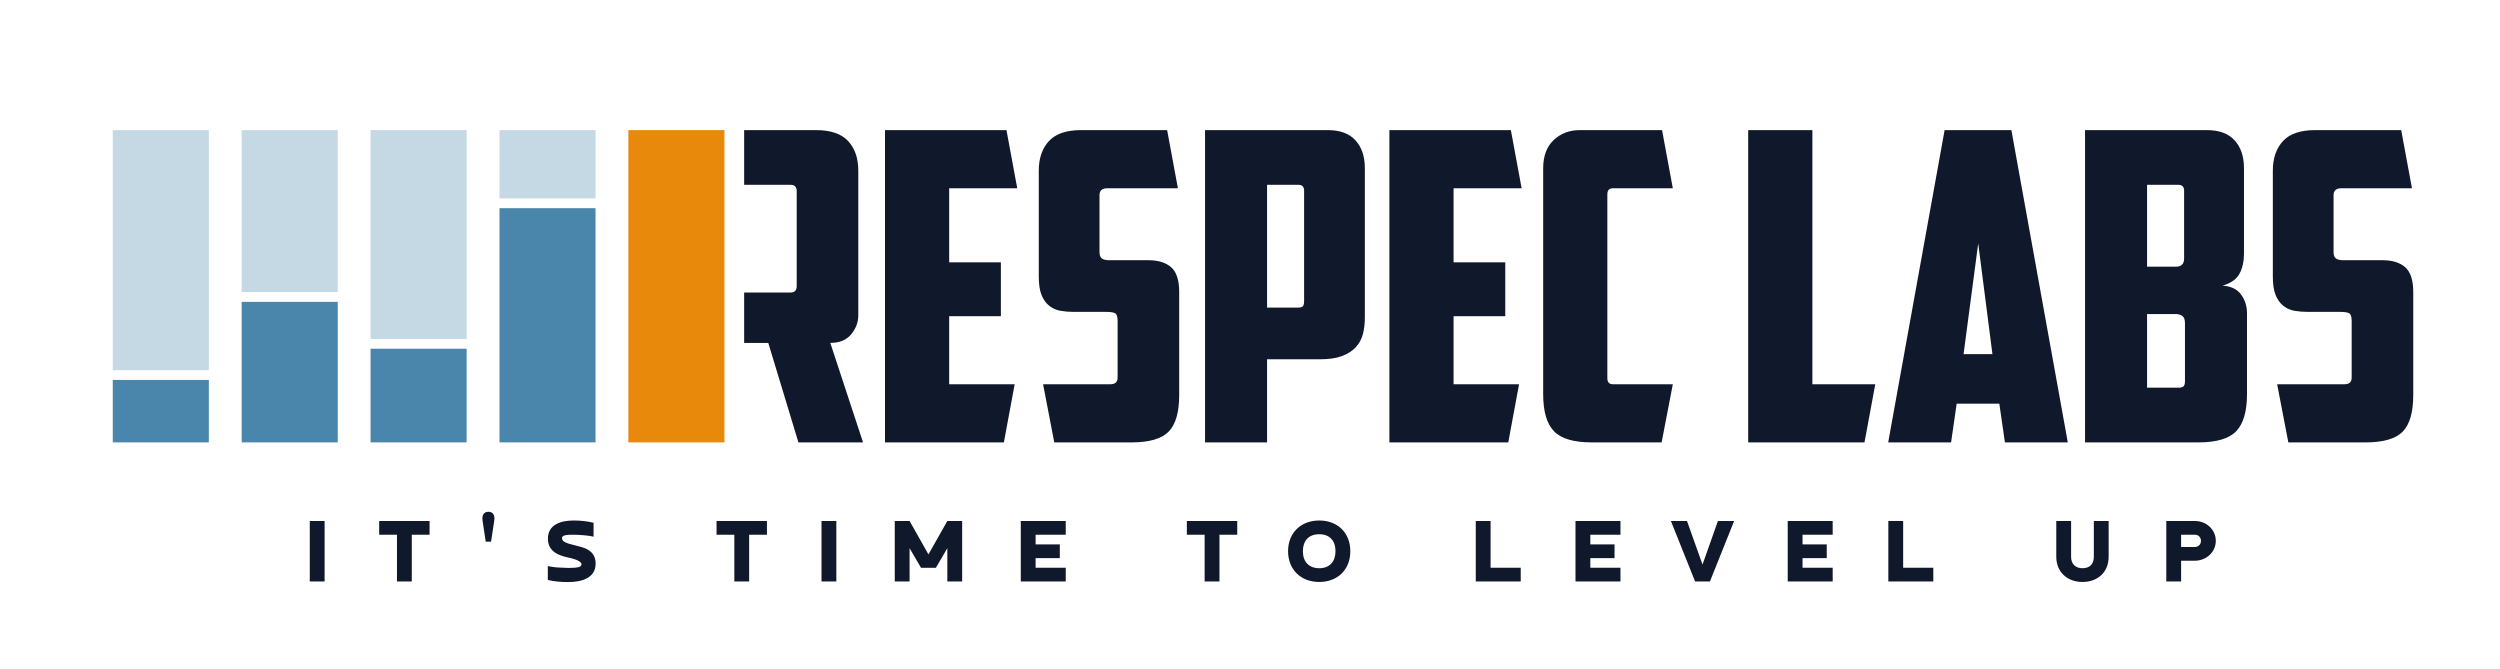
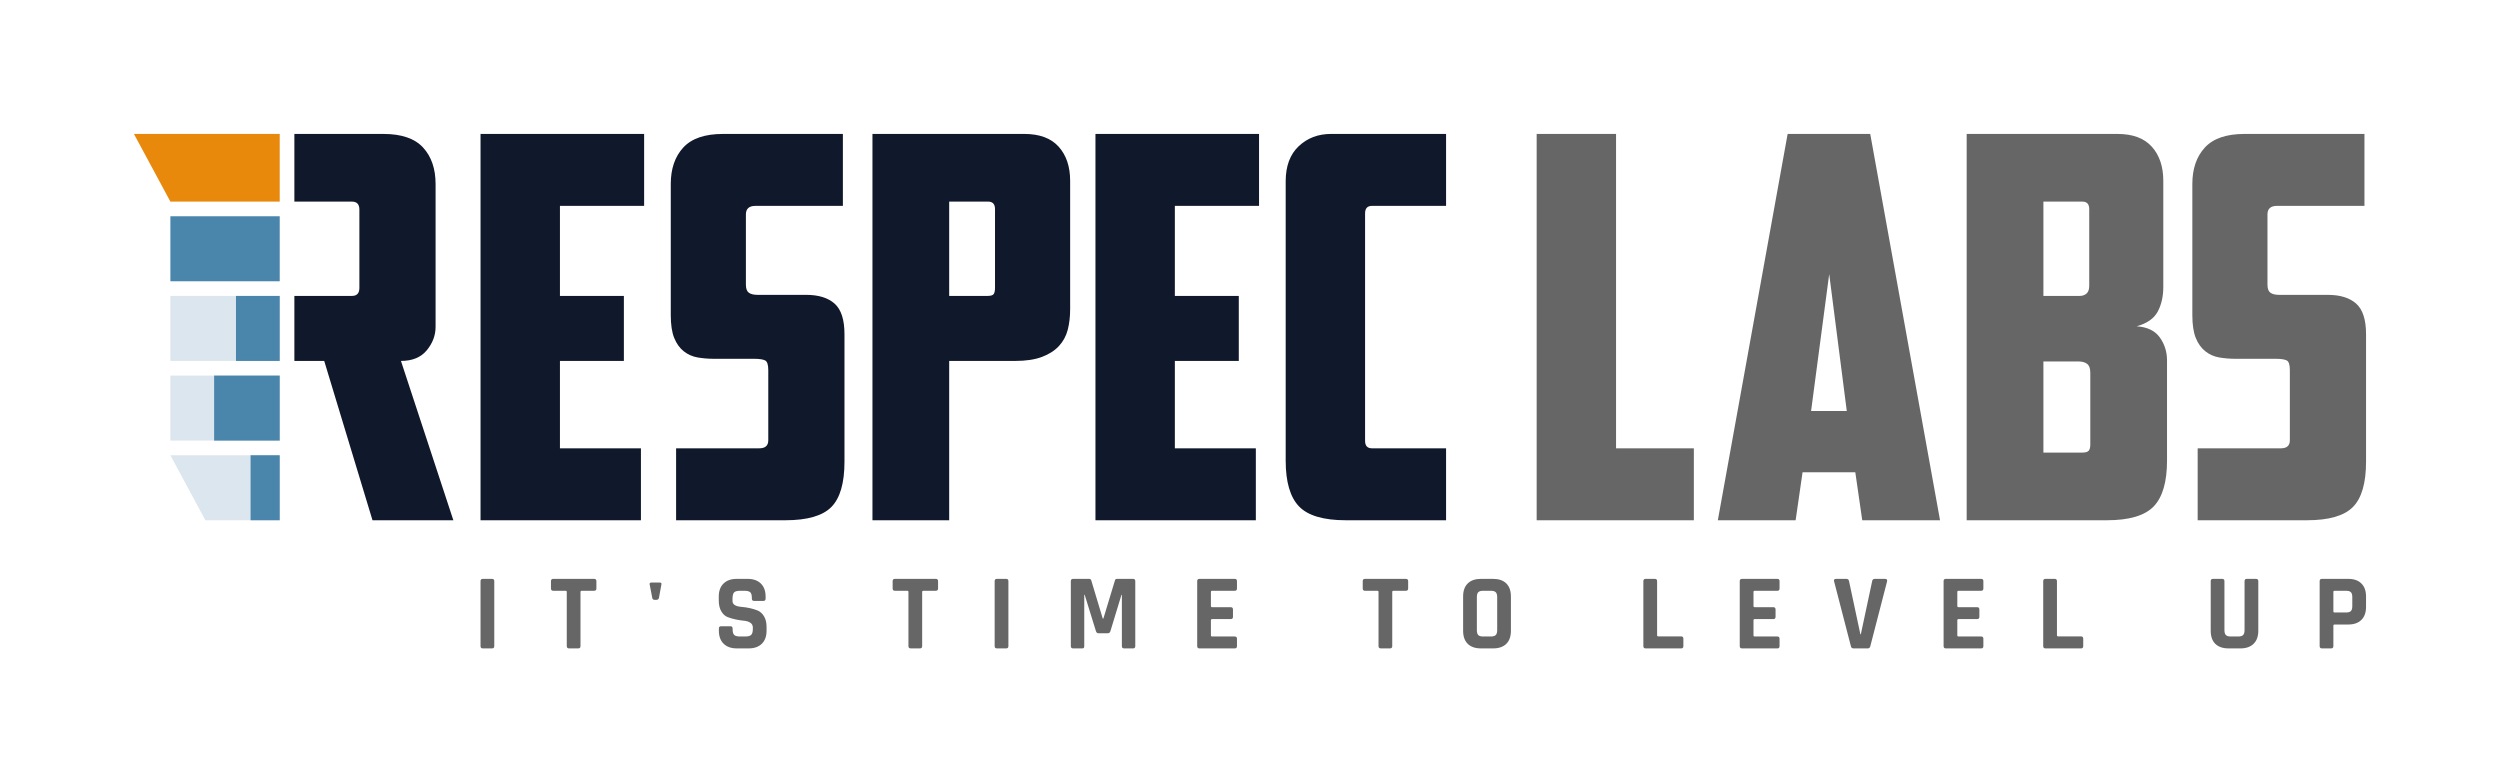
- <svg xmlns="http://www.w3.org/2000/svg" version="1.1" width="3079.31" height="823.788" viewBox="0 0 3079.31 823.788">
-   <g transform="scale(10.68467) translate(10, 10)">
-     <defs id="SvgjsDefs1464" />
-     <g id="SvgjsG1465" featureKey="mlRtrp-0" transform="matrix(0.5696202,0,0,0.5696202,25.0734,45.63924)" fill="#10182B">
-       <path d="M1.12 7.76 l3 0 l0 12.24 l-3 0 l0 -12.24 z M15.164 7.76 l10.2 0 l0 2.78 l-3.6 0 l0 9.46 l-3 0 l0 -9.46 l-3.6 0 l0 -2.78 z M38.388 8.12 l-0.58 3.82 l-1.08 0 l-0.58 -3.82 c-0.02 -0.18 -0.04 -0.32 -0.06 -0.46 s-0.04 -0.26 -0.04 -0.4 c0 -0.8 0.38 -1.36 1.22 -1.36 c0.82 0 1.22 0.52 1.22 1.32 c0 0.22 -0.04 0.52 -0.1 0.9 z M49.292 19.7 l0 -2.82 c0.24 0.06 0.54 0.12 0.88 0.16 c0.34 0.06 0.7 0.1 1.08 0.12 s0.76 0.04 1.16 0.06 s0.78 0.04 1.12 0.04 c0.94 0 1.6 -0.06 2 -0.16 c0.38 -0.1 0.58 -0.28 0.58 -0.56 c0 -0.24 -0.18 -0.42 -0.36 -0.56 c-0.66 -0.44 -1.44 -0.62 -2.22 -0.8 c-2.2 -0.44 -4.22 -1.32 -4.22 -3.84 c0 -2.98 2.82 -3.68 5.24 -3.68 c1.34 0 2.7 0.14 4 0.46 l0 2.82 c-0.2 -0.06 -0.46 -0.1 -0.78 -0.16 c-0.34 -0.04 -0.68 -0.08 -1.06 -0.12 c-0.78 -0.08 -1.52 -0.12 -2.3 -0.12 c-0.44 0 -1.36 0 -1.78 0.16 c-0.28 0.1 -0.46 0.22 -0.46 0.54 c0 0.16 0.04 0.3 0.12 0.42 c0.08 0.14 0.22 0.24 0.4 0.34 c0.54 0.3 1.24 0.48 1.84 0.62 c0.5 0.12 1 0.26 1.52 0.4 c1.76 0.48 2.92 1.46 2.92 3.34 c0 3.1 -3.08 3.76 -5.56 3.76 c-1.36 0 -2.78 -0.1 -4.12 -0.42 z M83.44 7.76 l10.2 0 l0 2.78 l-3.6 0 l0 9.46 l-3 0 l0 -9.46 l-3.6 0 l0 -2.78 z M104.684 7.76 l3 0 l0 12.24 l-3 0 l0 -12.24 z M122.508 13.26 l0 6.74 l-3 0 l0 -12.24 l3 0 l3.82 6.76 l3.82 -6.76 l3 0 l0 12.24 l-3 0 l0 -6.74 l-2.32 3.98 l-3 0 z M145.012 7.76 l9.1 0 l0 2.78 l-6.1 0 l0 1.96 l4.9 0 l0 2.78 l-4.9 0 l0 1.94 l6.1 0 l0 2.78 l-9.1 0 l0 -12.24 z M178.62 7.76 l10.2 0 l0 2.78 l-3.6 0 l0 9.46 l-3 0 l0 -9.46 l-3.6 0 l0 -2.78 z M205.404 17.32 c2.18 0 3.3 -1.4 3.3 -3.44 c0 -2.16 -1.2 -3.44 -3.3 -3.44 c-2.2 0 -3.3 1.4 -3.3 3.44 c0 2.12 1.22 3.44 3.3 3.44 z M205.404 20.1 c-3.76 0 -6.3 -2.56 -6.3 -6.22 c0 -3.78 2.66 -6.22 6.3 -6.22 c3.78 0 6.3 2.54 6.3 6.22 c0 3.8 -2.64 6.22 -6.3 6.22 z M246.192 17.22 l0 2.78 l-9.1 0 l0 -12.24 l3 0 l0 9.46 l6.1 0 z M257.276 7.76 l9.1 0 l0 2.78 l-6.1 0 l0 1.96 l4.9 0 l0 2.78 l-4.9 0 l0 1.94 l6.1 0 l0 2.78 l-9.1 0 l0 -12.24 z M286.1 7.76 l3.28 0 l-4.9 12.24 l-3 0 l-4.9 -12.24 l3.26 0 l3.14 8.82 z M300.224 7.76 l9.1 0 l0 2.78 l-6.1 0 l0 1.96 l4.9 0 l0 2.78 l-4.9 0 l0 1.94 l6.1 0 l0 2.78 l-9.1 0 l0 -12.24 z M329.688 17.22 l0 2.78 l-9.1 0 l0 -12.24 l3 0 l0 9.46 l6.1 0 z M362.176 7.76 l3 0 l0 7.24 c0 3.18 -2.28 5.1 -5.3 5.1 c-3.1 0 -5.3 -2.04 -5.3 -5.1 l0 -7.24 l3 0 l0 7.24 c0 1.44 0.86 2.32 2.3 2.32 c1.48 0 2.3 -0.86 2.3 -2.32 l0 -7.24 z M376.84 20 l0 -12.24 l5.8 0 c2.28 0 4.22 1.72 4.22 4.02 c0 2.32 -2 4.02 -4.22 4.02 l-2.8 0 l0 4.2 l-3 0 z M382.64 10.54 l-2.8 0 l0 2.48 l2.8 0 c0.7 0 1.22 -0.54 1.22 -1.24 s-0.52 -1.24 -1.22 -1.24 z" />
-     </g>
-     <g id="SvgjsG1466" featureKey="nameLeftFeature-0" transform="matrix(1,0,0,1,5,23)" fill="#10182B">
-       <path d="" />
-     </g>
-     <g id="SvgjsG1467" featureKey="inlineSymbolFeature-0" transform="matrix(0.7051357,0,0,0.7051357,3,-12.25749)" fill="#4a86ab">
-       <rect x="0" y="24.474" width="15.705" height="39.241" fill-opacity="0.32" />
-       <rect x="0" y="65.315" width="15.705" height="10.210" />
-       <rect x="21.075" y="24.474" width="15.705" height="26.478" fill-opacity="0.32" />
-       <rect x="21.075" y="52.552" width="15.705" height="22.973" />
-       <rect x="42.147" y="24.474" width="15.705" height="34.136" fill-opacity="0.32" />
-       <rect x="42.147" y="60.210" width="15.705" height="15.315" />
-       <rect x="63.223" y="24.474" width="15.705" height="11.163" fill-opacity="0.32" />
-       <rect x="63.223" y="37.237" width="15.705" height="38.288" />
-       <rect x="84.295" y="24.474" width="15.705" height="51.051" fill="#E8890C" />
-     </g>
-     <g id="SvgjsG1468" featureKey="nameRightFeature-0" transform="matrix(2.482755,0,0,2.482755,68.9331,-8.655099)" fill="#10182B">
-       <path d="M8.06 14.1 c0 0.32 -0.11 0.613 -0.33 0.88 s-0.543 0.4 -0.97 0.4 l1.52 4.62 l-3 0 l-1.4 -4.62 L2.76 15.38 L2.76 13.04 L4.92 13.04 c0.187 0 0.28 -0.1 0.28 -0.3 l0 -4.4 c0 -0.2 -0.093 -0.3 -0.28 -0.3 L2.76 8.04 L2.76 5.5 L6.1 5.5 c0.68 0 1.177 0.17 1.49 0.51 s0.47 0.797 0.47 1.37 l0 6.72 z M9.3 5.5 l5.64 0 l0.5 2.7 l-3.16 0 l0 3.44 l2.4 0 l0 2.5 l-2.4 0 l0 3.16 l3.04 0 l-0.5 2.7 l-5.52 0 l0 -14.5 z M17.16 20 l-0.52 -2.7 l3.12 0 c0.227 0 0.34 -0.1 0.34 -0.3 l0 -2.64 c0 -0.2 -0.04 -0.32 -0.12 -0.36 s-0.22 -0.06 -0.42 -0.06 l-1.5 0 c-0.213 0 -0.417 -0.017 -0.61 -0.05 s-0.367 -0.11 -0.52 -0.23 s-0.273 -0.287 -0.36 -0.5 s-0.13 -0.5 -0.13 -0.86 l0 -4.92 c0 -0.573 0.157 -1.03 0.47 -1.37 s0.81 -0.51 1.49 -0.51 l4 0 l0.5 2.7 l-3.28 0 c-0.24 0 -0.36 0.107 -0.36 0.32 l0 2.64 c0 0.147 0.037 0.247 0.11 0.3 s0.183 0.08 0.33 0.08 l1.82 0 c0.467 0 0.823 0.11 1.07 0.33 s0.37 0.603 0.37 1.15 l0 4.78 c0 0.8 -0.163 1.367 -0.49 1.7 s-0.903 0.5 -1.73 0.5 l-3.58 0 z M27.04 8.04 l0 5.7 l1.44 0 c0.12 0 0.197 -0.023 0.23 -0.07 s0.05 -0.123 0.05 -0.23 l0 -5.12 c0 -0.187 -0.087 -0.28 -0.26 -0.28 l-1.46 0 z M29.86 5.5 c0.573 0 1.003 0.16 1.29 0.48 s0.43 0.747 0.43 1.28 l0 6.94 c0 0.28 -0.03 0.537 -0.09 0.77 s-0.17 0.437 -0.33 0.61 s-0.373 0.31 -0.64 0.41 s-0.6 0.15 -1 0.15 l-2.48 0 l0 3.86 l-2.88 0 l0 -14.5 l5.7 0 z M32.72 5.5 l5.64 0 l0.5 2.7 l-3.16 0 l0 3.44 l2.4 0 l0 2.5 l-2.4 0 l0 3.16 l3.04 0 l-0.5 2.7 l-5.52 0 l0 -14.5 z M42.12 20 c-0.84 0 -1.427 -0.173 -1.76 -0.52 s-0.5 -0.92 -0.5 -1.72 l0 -10.48 c0 -0.573 0.163 -1.013 0.49 -1.32 s0.73 -0.46 1.21 -0.46 l3.82 0 l0.5 2.7 l-2.78 0 c-0.173 0 -0.26 0.093 -0.26 0.28 l0 8.54 c0 0.187 0.087 0.28 0.26 0.28 l2.78 0 l-0.52 2.7 l-3.24 0 z M49.38 5.5 l2.98 0 l0 11.8 l2.92 0 l-0.5 2.7 l-5.4 0 l0 -14.5 z M59.06 18.2 l-0.26 1.8 l-2.92 0 l2.62 -14.5 l3.1 0 l2.62 14.5 l-2.92 0 l-0.26 -1.8 l-1.98 0 z M59.38 15.9 l1.34 0 l-0.66 -5.14 z M67.9 8.04 l0 3.8 l1.36 0 c0.107 0 0.193 -0.03 0.26 -0.09 s0.1 -0.157 0.1 -0.29 l0 -3.14 c0 -0.187 -0.087 -0.28 -0.26 -0.28 l-1.46 0 z M69.66 14.46 c0 -0.16 -0.04 -0.27 -0.12 -0.33 s-0.187 -0.09 -0.32 -0.09 l-1.32 0 l0 3.42 l1.46 0 c0.12 0 0.2 -0.023 0.24 -0.07 s0.06 -0.123 0.06 -0.23 l0 -2.7 z M72.4 11.24 c0 0.36 -0.07 0.67 -0.21 0.93 s-0.403 0.443 -0.79 0.55 c0.4 0.027 0.69 0.167 0.87 0.42 s0.27 0.54 0.27 0.86 l0 3.76 c0 0.8 -0.167 1.373 -0.5 1.72 s-0.92 0.52 -1.76 0.52 l-5.26 0 l0 -14.5 l5.66 0 c0.573 0 1.003 0.16 1.29 0.48 s0.43 0.747 0.43 1.28 l0 3.98 z M74.46 20 l-0.52 -2.7 l3.12 0 c0.227 0 0.34 -0.1 0.34 -0.3 l0 -2.64 c0 -0.2 -0.04 -0.32 -0.12 -0.36 s-0.22 -0.06 -0.42 -0.06 l-1.5 0 c-0.213 0 -0.417 -0.017 -0.61 -0.05 s-0.367 -0.11 -0.52 -0.23 s-0.273 -0.287 -0.36 -0.5 s-0.13 -0.5 -0.13 -0.86 l0 -4.92 c0 -0.573 0.157 -1.03 0.47 -1.37 s0.81 -0.51 1.49 -0.51 l4 0 l0.5 2.7 l-3.28 0 c-0.24 0 -0.36 0.107 -0.36 0.32 l0 2.64 c0 0.147 0.037 0.247 0.11 0.3 s0.183 0.08 0.33 0.08 l1.82 0 c0.467 0 0.823 0.11 1.07 0.33 s0.37 0.603 0.37 1.15 l0 4.78 c0 0.8 -0.163 1.367 -0.49 1.7 s-0.903 0.5 -1.73 0.5 l-3.58 0 z" />
-     </g>
+ <svg xmlns="http://www.w3.org/2000/svg" viewBox="-5.027 0.473 93.834 29.363">
+   <rect x="1.368" y="8.590" width="4.104" height="2.440" fill="#4A86AB" />
+   <rect x="1.368" y="11.580" width="4.104" height="2.440" fill="#DCE6EE" />
+   <rect x="3.830" y="11.580" width="1.642" height="2.440" fill="#4A86AB" />
+   <rect x="1.368" y="14.570" width="4.104" height="2.440" fill="#DCE6EE" />
+   <rect x="3.010" y="14.570" width="2.462" height="2.440" fill="#4A86AB" />
+   <polygon points="1.368,17.560 5.472,17.560 5.472,20.000 2.682,20.000" fill="#DCE6EE" />
+   <rect x="4.378" y="17.560" width="1.094" height="2.440" fill="#4A86AB" />
+   <polygon points="0.000,5.5 5.472,5.5 5.472,8.04 1.368,8.04" fill="#E8890C" />
+   <path d="M11.322 12.74 c0 0.32 -0.11 0.613 -0.33 0.88 s-0.543 0.4 -0.97 0.4 l1.967 5.98 L8.954 20 L7.142 14.02 L6.022 14.02 L6.022 11.58 L8.182 11.58 c0.187 0 0.28 -0.1 0.28 -0.3 l0 -2.94 c0 -0.2 -0.093 -0.3 -0.28 -0.3 L6.022 8.04 L6.022 5.5 L9.362 5.5 c0.68 0 1.177 0.17 1.49 0.51 s0.47 0.797 0.47 1.37 l0 5.36 z" fill="#10182B" />
+   <g transform="translate(3.7094,0)">
+     <path d="M 9.3,5.5 L 15.44,5.5 L 15.44,8.2 L 12.28,8.2 L 12.28,11.58 L 14.68,11.58 L 14.68,14.02 L 12.28,14.02 L 12.28,17.3 L 15.32,17.3 L 15.32,20 L 9.3,20 L 9.3,5.5 L 9.3,5.5  M 16.64,20.0 L 16.64,17.3 L 19.76,17.3 C 19.987,17.3 20.1,17.2 20.1,17.0 L 20.1,14.36 C 20.1,14.16 20.06,14.04 19.98,14.0 C 19.9,13.96 19.76,13.94 19.56,13.94 L 18.06,13.94 C 17.847,13.94 17.643,13.923 17.45,13.89 C 17.257,13.857 17.083,13.78 16.93,13.66 C 16.777,13.54 16.657,13.373 16.57,13.16 C 16.483,12.947 16.44,12.66 16.44,12.3 L 16.44,7.38 C 16.44,6.807 16.597,6.35 16.91,6.01 C 17.223,5.67 17.72,5.5 18.4,5.5 L 22.9,5.5 L 22.9,8.2 L 19.62,8.2 C 19.38,8.2 19.26,8.307 19.26,8.52 L 19.26,11.16 C 19.26,11.307 19.297,11.407 19.37,11.46 C 19.443,11.513 19.553,11.54 19.7,11.54 L 21.52,11.54 C 21.987,11.54 22.343,11.65 22.59,11.87 C 22.837,12.09 22.96,12.473 22.96,13.02 L 22.96,17.8 C 22.96,18.6 22.797,19.167 22.47,19.5 C 22.143,19.833 21.567,20.0 20.74,20.0 L 16.64,20.0 L 16.64,20.0  M 26.89,8.04 L 26.89,11.58 L 28.33,11.58 C 28.45,11.58 28.527,11.557 28.56,11.51 C 28.593,11.463 28.61,11.387 28.61,11.28 L 28.61,8.32 C 28.61,8.133 28.523,8.04 28.35,8.04 L 26.89,8.04 L 26.89,8.04  M 29.71,5.5 C 30.283,5.5 30.713,5.66 31,5.98 C 31.287,6.3 31.43,6.727 31.43,7.26 L 31.43,12.08 C 31.43,12.36 31.4,12.617 31.34,12.85 C 31.28,13.083 31.17,13.287 31.01,13.46 C 30.85,13.633 30.637,13.77 30.37,13.87 C 30.103,13.97 29.77,14.02 29.37,14.02 L 26.89,14.02 L 26.89,20 L 24.01,20 L 24.01,5.5 L 29.71,5.5 L 29.71,5.5  M 32.38,5.5 L 38.52,5.5 L 38.52,8.2 L 35.36,8.2 L 35.36,11.58 L 37.76,11.58 L 37.76,14.02 L 35.36,14.02 L 35.36,17.3 L 38.4,17.3 L 38.4,20 L 32.38,20 L 32.38,5.5 L 32.38,5.5  M 41.78,20.0 C 40.94,20.0 40.353,19.827 40.02,19.48 C 39.687,19.133 39.52,18.56 39.52,17.76 L 39.52,7.28 C 39.52,6.707 39.683,6.267 40.01,5.96 C 40.337,5.653 40.74,5.5 41.22,5.5 L 45.54,5.5 L 45.54,8.2 L 42.76,8.2 C 42.587,8.2 42.5,8.293 42.5,8.48 L 42.5,17.02 C 42.5,17.207 42.587,17.3 42.76,17.3 L 45.54,17.3 L 45.54,20.0 L 41.78,20.0 " fill="#10182B" />
+     <path d="M 48.94,5.5 L 51.92,5.5 L 51.92,17.3 L 54.84,17.3 L 54.84,20.0 L 48.94,20.0 L 48.94,5.5  M 58.92,18.2 L 58.66,20.0 L 55.74,20.0 L 58.36,5.5 L 61.46,5.5 L 64.08,20.0 L 61.16,20.0 L 60.9,18.2 L 58.92,18.2  M 59.24,15.9 L 60.58,15.9 L 59.92,10.76 L 59.24,15.9  M 67.96,8.04 L 67.96,11.58 L 69.32,11.58 C 69.427,11.58 69.513,11.55 69.58,11.49 C 69.647,11.43 69.68,11.333 69.68,11.2 L 69.68,8.32 C 69.68,8.133 69.593,8.04 69.42,8.04 L 67.96,8.04 L 67.96,8.04  M 69.72,14.46 C 69.72,14.3 69.68,14.19 69.6,14.13 C 69.52,14.07 69.413,14.04 69.28,14.04 L 67.96,14.04 L 67.96,17.46 L 69.42,17.46 C 69.54,17.46 69.62,17.437 69.66,17.39 C 69.7,17.343 69.72,17.267 69.72,17.16 L 69.72,14.46  M 72.46,11.24 C 72.46,11.6 72.39,11.91 72.25,12.17 C 72.11,12.43 71.847,12.613 71.46,12.72 C 71.86,12.747 72.15,12.887 72.33,13.14 C 72.51,13.393 72.6,13.68 72.6,14 L 72.6,17.76 C 72.6,18.56 72.433,19.133 72.1,19.48 C 71.767,19.827 71.18,20 70.34,20 L 65.08,20 L 65.08,5.5 L 70.74,5.5 C 71.313,5.5 71.743,5.66 72.03,5.98 C 72.317,6.3 72.46,6.727 72.46,7.26 L 72.46,11.24 L 72.46,11.24  M 73.75,20.0 L 73.75,17.3 L 76.87,17.3 C 77.097,17.3 77.21,17.2 77.21,17.0 L 77.21,14.36 C 77.21,14.16 77.17,14.04 77.09,14.0 C 77.01,13.96 76.87,13.94 76.67,13.94 L 75.17,13.94 C 74.957,13.94 74.753,13.923 74.56,13.89 C 74.367,13.857 74.193,13.78 74.04,13.66 C 73.887,13.54 73.767,13.373 73.68,13.16 C 73.593,12.947 73.55,12.66 73.55,12.3 L 73.55,7.38 C 73.55,6.807 73.707,6.35 74.02,6.01 C 74.333,5.67 74.83,5.5 75.51,5.5 L 80.01,5.5 L 80.01,8.2 L 76.73,8.2 C 76.49,8.2 76.37,8.307 76.37,8.52 L 76.37,11.16 C 76.37,11.307 76.407,11.407 76.48,11.46 C 76.553,11.513 76.663,11.54 76.81,11.54 L 78.63,11.54 C 79.097,11.54 79.453,11.65 79.7,11.87 C 79.947,12.09 80.07,12.473 80.07,13.02 L 80.07,17.8 C 80.07,18.6 79.907,19.167 79.58,19.5 C 79.253,19.833 78.677,20.0 77.85,20.0 L 73.75,20.0" fill="#666666" />
  </g>
+   <path d="M13.525 22.285V24.725Q13.525 24.81 13.439 24.81H13.094Q13.009 24.81 13.009 24.725V22.285Q13.009 22.2 13.094 22.2H13.439Q13.525 22.2 13.525 22.285ZM16.676 24.81H16.335Q16.246 24.81 16.246 24.725V22.691Q16.246 22.647 16.201 22.647H15.738Q15.653 22.647 15.653 22.561V22.285Q15.653 22.2 15.738 22.2H17.272Q17.358 22.2 17.358 22.285V22.561Q17.358 22.647 17.272 22.647H16.81Q16.761 22.647 16.761 22.691V24.725Q16.761 24.81 16.676 24.81ZM19.612 22.987H19.543Q19.466 22.987 19.454 22.91L19.356 22.403Q19.344 22.338 19.429 22.338H19.73Q19.815 22.338 19.799 22.403L19.705 22.918Q19.685 22.987 19.612 22.987ZM21.955 24.144V24.063Q21.955 23.978 22.041 23.978H22.386Q22.471 23.978 22.471 24.063V24.096Q22.471 24.25 22.532 24.307Q22.593 24.363 22.755 24.363H22.946Q23.104 24.363 23.167 24.303Q23.23 24.242 23.23 24.075V24.027Q23.23 23.909 23.135 23.846Q23.039 23.783 22.897 23.771Q22.755 23.759 22.591 23.724Q22.426 23.69 22.284 23.635Q22.142 23.58 22.047 23.42Q21.951 23.259 21.951 23.008V22.866Q21.951 22.549 22.13 22.375Q22.309 22.2 22.625 22.2H23.031Q23.352 22.2 23.53 22.375Q23.709 22.549 23.709 22.866V22.943Q23.709 23.028 23.624 23.028H23.279Q23.193 23.028 23.193 22.943V22.918Q23.193 22.76 23.133 22.703Q23.072 22.647 22.909 22.647H22.751Q22.585 22.647 22.526 22.709Q22.467 22.772 22.467 22.955V23.032Q22.467 23.223 22.8 23.251Q23.145 23.28 23.413 23.389Q23.555 23.45 23.65 23.606Q23.745 23.763 23.745 24.006V24.144Q23.745 24.461 23.567 24.635Q23.388 24.81 23.072 24.81H22.629Q22.313 24.81 22.134 24.635Q21.955 24.461 21.955 24.144ZM29.5 24.81H29.159Q29.07 24.81 29.07 24.725V22.691Q29.07 22.647 29.025 22.647H28.562Q28.477 22.647 28.477 22.561V22.285Q28.477 22.2 28.562 22.2H30.097Q30.182 22.2 30.182 22.285V22.561Q30.182 22.647 30.097 22.647H29.634Q29.585 22.647 29.585 22.691V24.725Q29.585 24.81 29.5 24.81ZM32.822 22.285V24.725Q32.822 24.81 32.737 24.81H32.391Q32.306 24.81 32.306 24.725V22.285Q32.306 22.2 32.391 22.2H32.737Q32.822 22.2 32.822 22.285ZM36.898 22.2H37.499Q37.584 22.2 37.584 22.285V24.725Q37.584 24.81 37.499 24.81H37.166Q37.081 24.81 37.081 24.725V22.801H37.065L36.651 24.161Q36.627 24.242 36.549 24.242H36.208Q36.131 24.242 36.107 24.161L35.685 22.797H35.669V24.725Q35.669 24.773 35.652 24.792Q35.636 24.81 35.583 24.81H35.25Q35.165 24.81 35.165 24.725V22.285Q35.165 22.2 35.25 22.2H35.855Q35.912 22.2 35.932 22.257L36.363 23.69H36.387L36.821 22.257Q36.834 22.2 36.898 22.2ZM41.32 24.81H39.993Q39.908 24.81 39.908 24.725V22.285Q39.908 22.2 39.993 22.2H41.32Q41.401 22.2 41.401 22.285V22.561Q41.401 22.647 41.32 22.647H40.472Q40.423 22.647 40.423 22.691V23.219Q40.423 23.263 40.472 23.263H41.166Q41.251 23.263 41.251 23.349V23.625Q41.251 23.71 41.166 23.71H40.472Q40.423 23.71 40.423 23.755V24.319Q40.423 24.363 40.472 24.363H41.32Q41.401 24.363 41.401 24.449V24.725Q41.401 24.81 41.32 24.81ZM47.144 24.81H46.803Q46.714 24.81 46.714 24.725V22.691Q46.714 22.647 46.669 22.647H46.206Q46.121 22.647 46.121 22.561V22.285Q46.121 22.2 46.206 22.2H47.74Q47.826 22.2 47.826 22.285V22.561Q47.826 22.647 47.74 22.647H47.278Q47.229 22.647 47.229 22.691V24.725Q47.229 24.81 47.144 24.81ZM50.64 24.363H50.928Q51.058 24.363 51.113 24.309Q51.168 24.254 51.168 24.124V22.886Q51.168 22.756 51.113 22.701Q51.058 22.647 50.928 22.647H50.64Q50.51 22.647 50.457 22.701Q50.405 22.756 50.405 22.886V24.124Q50.405 24.254 50.457 24.309Q50.51 24.363 50.64 24.363ZM51.014 24.81H50.559Q50.238 24.81 50.064 24.64Q49.889 24.469 49.889 24.148V22.862Q49.889 22.541 50.064 22.37Q50.238 22.2 50.559 22.2H51.014Q51.334 22.2 51.509 22.37Q51.683 22.541 51.683 22.862V24.148Q51.683 24.469 51.509 24.64Q51.334 24.81 51.014 24.81ZM58.075 24.81H56.74Q56.654 24.81 56.654 24.725V22.285Q56.654 22.2 56.74 22.2H57.085Q57.17 22.2 57.17 22.285V24.315Q57.17 24.359 57.219 24.359H58.075Q58.156 24.359 58.156 24.449V24.725Q58.156 24.81 58.075 24.81ZM61.685 24.81H60.358Q60.272 24.81 60.272 24.725V22.285Q60.272 22.2 60.358 22.2H61.685Q61.766 22.2 61.766 22.285V22.561Q61.766 22.647 61.685 22.647H60.837Q60.788 22.647 60.788 22.691V23.219Q60.788 23.263 60.837 23.263H61.531Q61.616 23.263 61.616 23.349V23.625Q61.616 23.71 61.531 23.71H60.837Q60.788 23.71 60.788 23.755V24.319Q60.788 24.363 60.837 24.363H61.685Q61.766 24.363 61.766 24.449V24.725Q61.766 24.81 61.685 24.81ZM65.076 24.81H64.544Q64.459 24.81 64.443 24.725L63.813 22.293Q63.785 22.2 63.895 22.2H64.276Q64.357 22.2 64.374 22.285L64.8 24.282H64.816L65.242 22.285Q65.258 22.2 65.34 22.2H65.721Q65.823 22.2 65.802 22.293L65.173 24.725Q65.153 24.81 65.076 24.81ZM69.335 24.81H68.008Q67.923 24.81 67.923 24.725V22.285Q67.923 22.2 68.008 22.2H69.335Q69.416 22.2 69.416 22.285V22.561Q69.416 22.647 69.335 22.647H68.487Q68.438 22.647 68.438 22.691V23.219Q68.438 23.263 68.487 23.263H69.181Q69.266 23.263 69.266 23.349V23.625Q69.266 23.71 69.181 23.71H68.487Q68.438 23.71 68.438 23.755V24.319Q68.438 24.363 68.487 24.363H69.335Q69.416 24.363 69.416 24.449V24.725Q69.416 24.81 69.335 24.81ZM73.083 24.81H71.748Q71.662 24.81 71.662 24.725V22.285Q71.662 22.2 71.748 22.2H72.093Q72.178 22.2 72.178 22.285V24.315Q72.178 24.359 72.227 24.359H73.083Q73.164 24.359 73.164 24.449V24.725Q73.164 24.81 73.083 24.81ZM79.304 22.2H79.645Q79.735 22.2 79.735 22.281V24.148Q79.735 24.465 79.558 24.637Q79.382 24.81 79.065 24.81H78.618Q78.298 24.81 78.123 24.64Q77.949 24.469 77.949 24.148V22.285Q77.949 22.2 78.034 22.2H78.379Q78.464 22.2 78.464 22.285V24.124Q78.464 24.254 78.519 24.309Q78.574 24.363 78.7 24.363H78.98Q79.11 24.363 79.164 24.309Q79.219 24.254 79.219 24.124V22.285Q79.219 22.2 79.304 22.2ZM82.468 24.81H82.123Q82.038 24.81 82.038 24.725V22.285Q82.038 22.2 82.123 22.2H83.113Q83.43 22.2 83.604 22.373Q83.779 22.545 83.779 22.862V23.251Q83.779 23.568 83.604 23.74Q83.43 23.913 83.113 23.913H82.602Q82.553 23.913 82.553 23.958V24.725Q82.553 24.81 82.468 24.81ZM82.598 23.462H83.028Q83.158 23.462 83.211 23.408Q83.263 23.353 83.263 23.227V22.886Q83.263 22.756 83.211 22.701Q83.158 22.647 83.028 22.647H82.598Q82.553 22.647 82.553 22.691V23.418Q82.553 23.462 82.598 23.462Z" fill="#666666" />
</svg>
